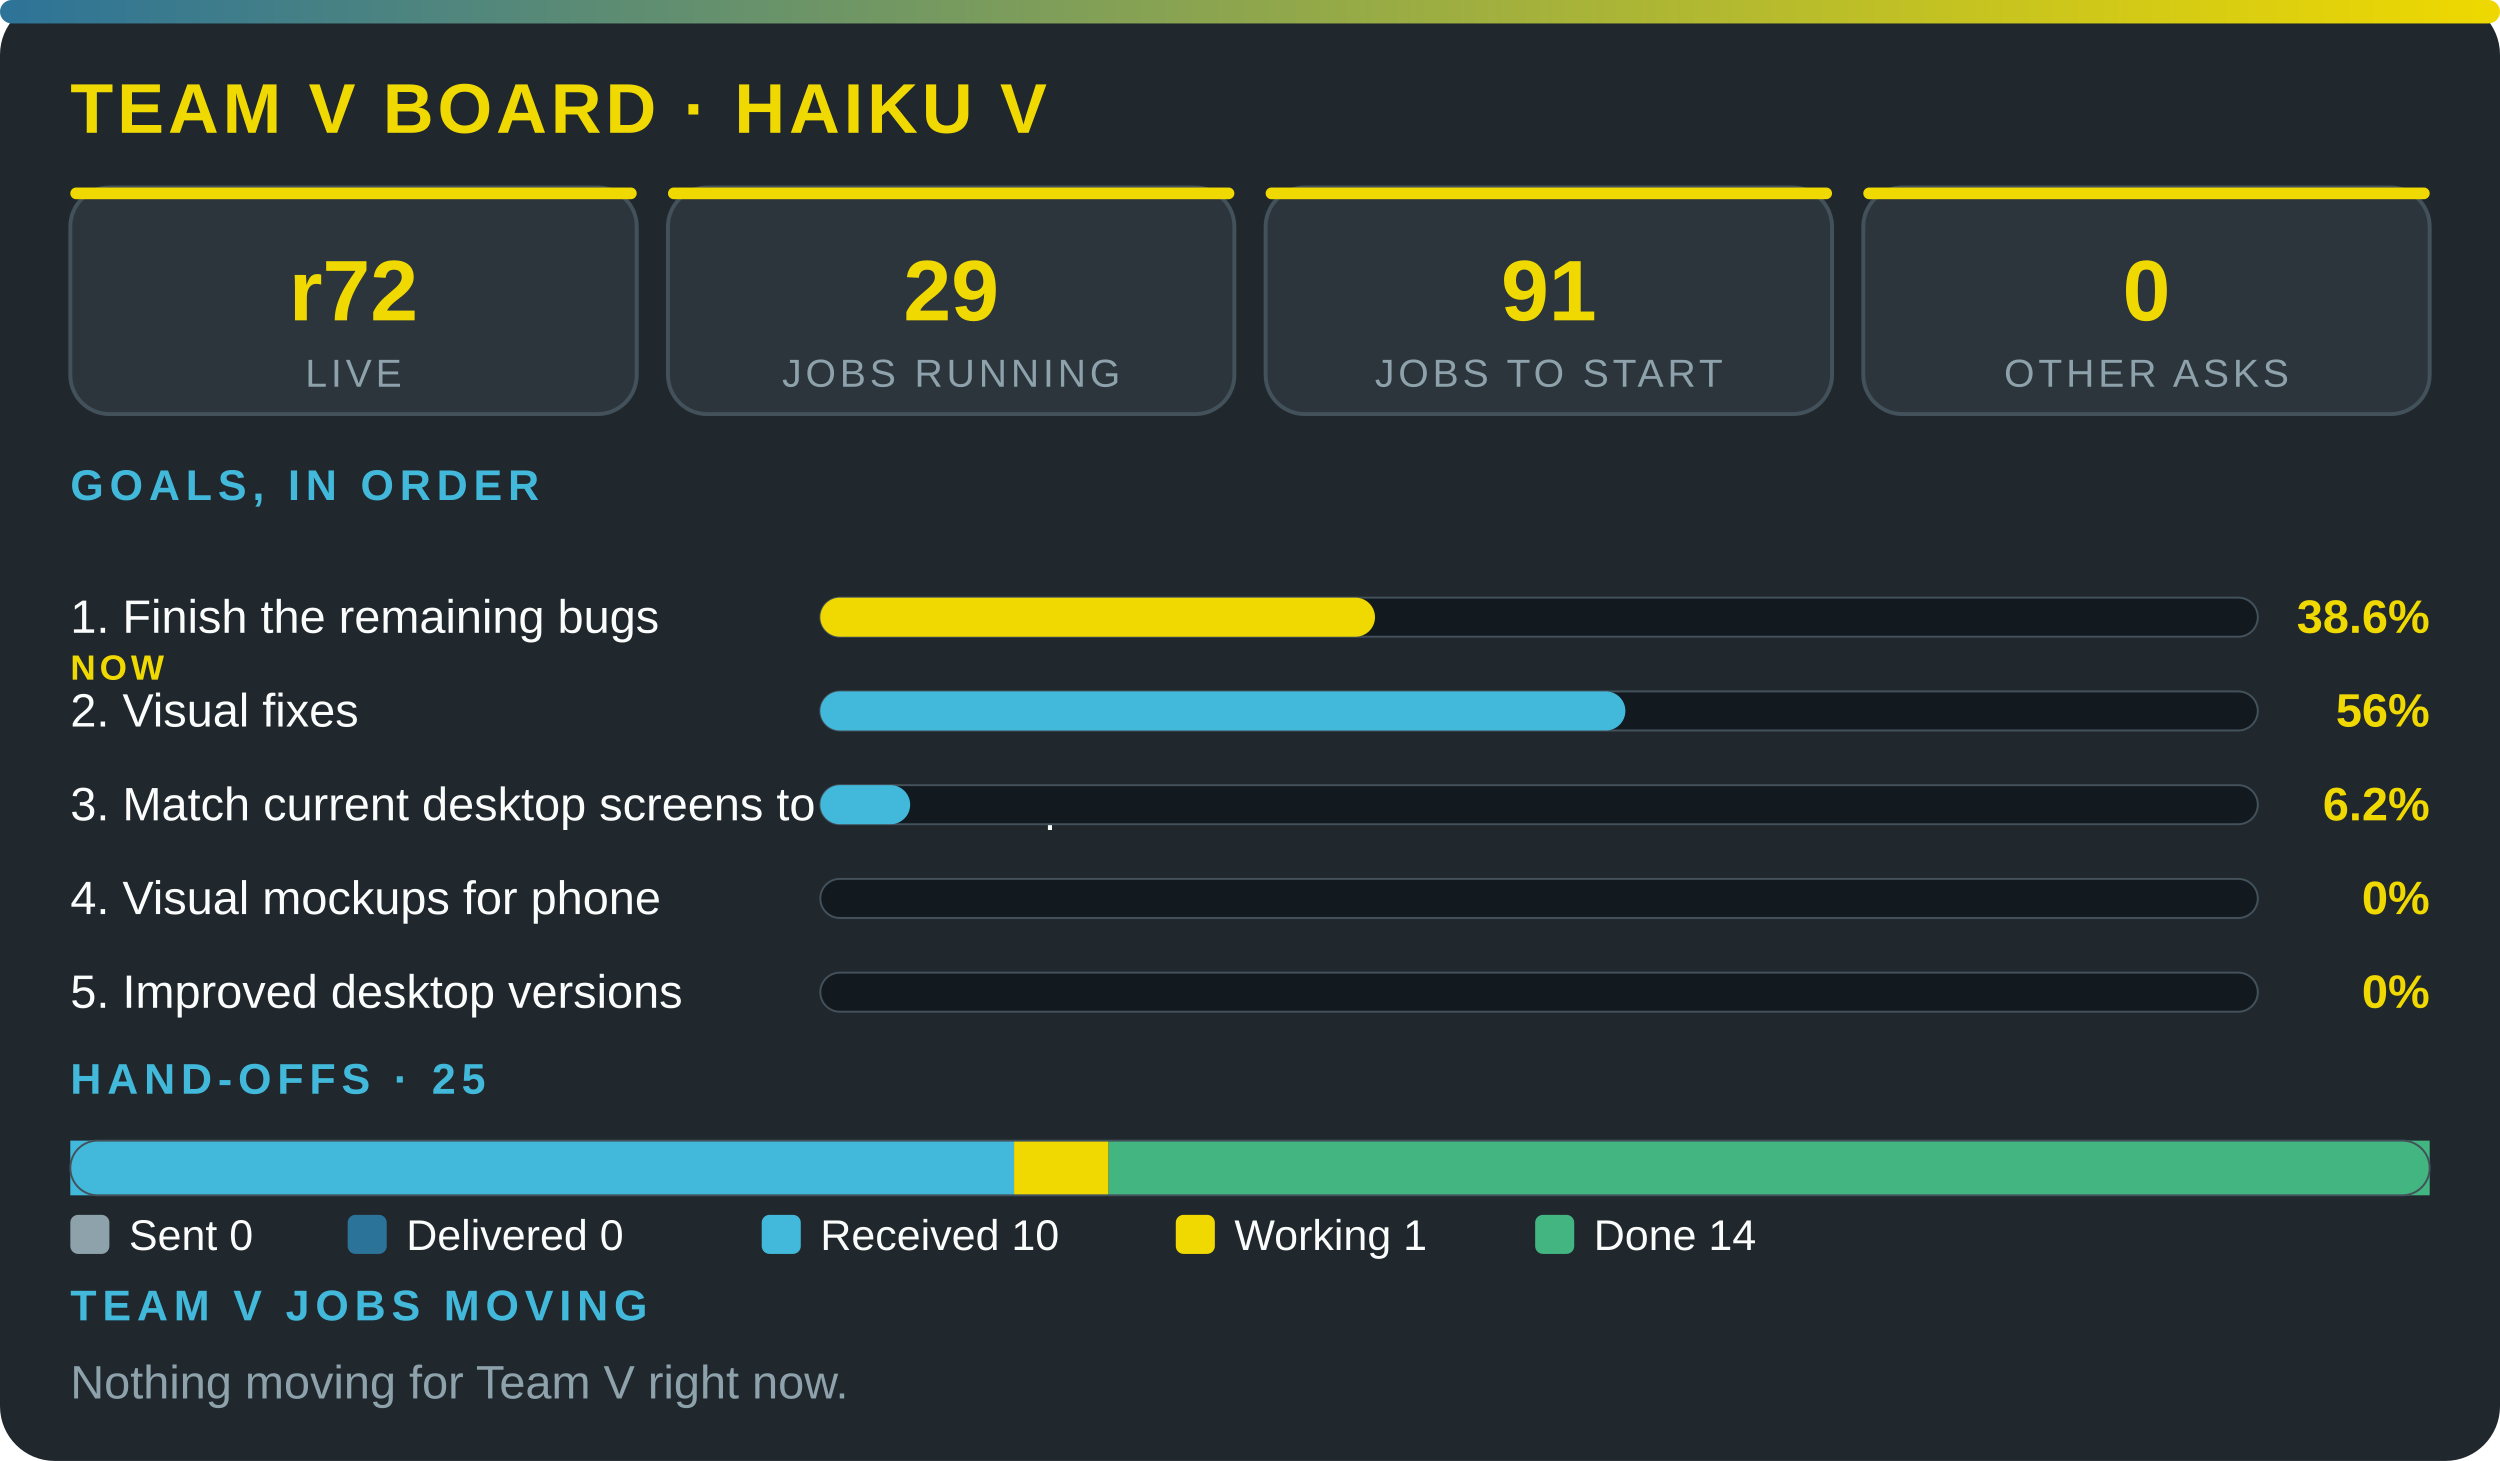
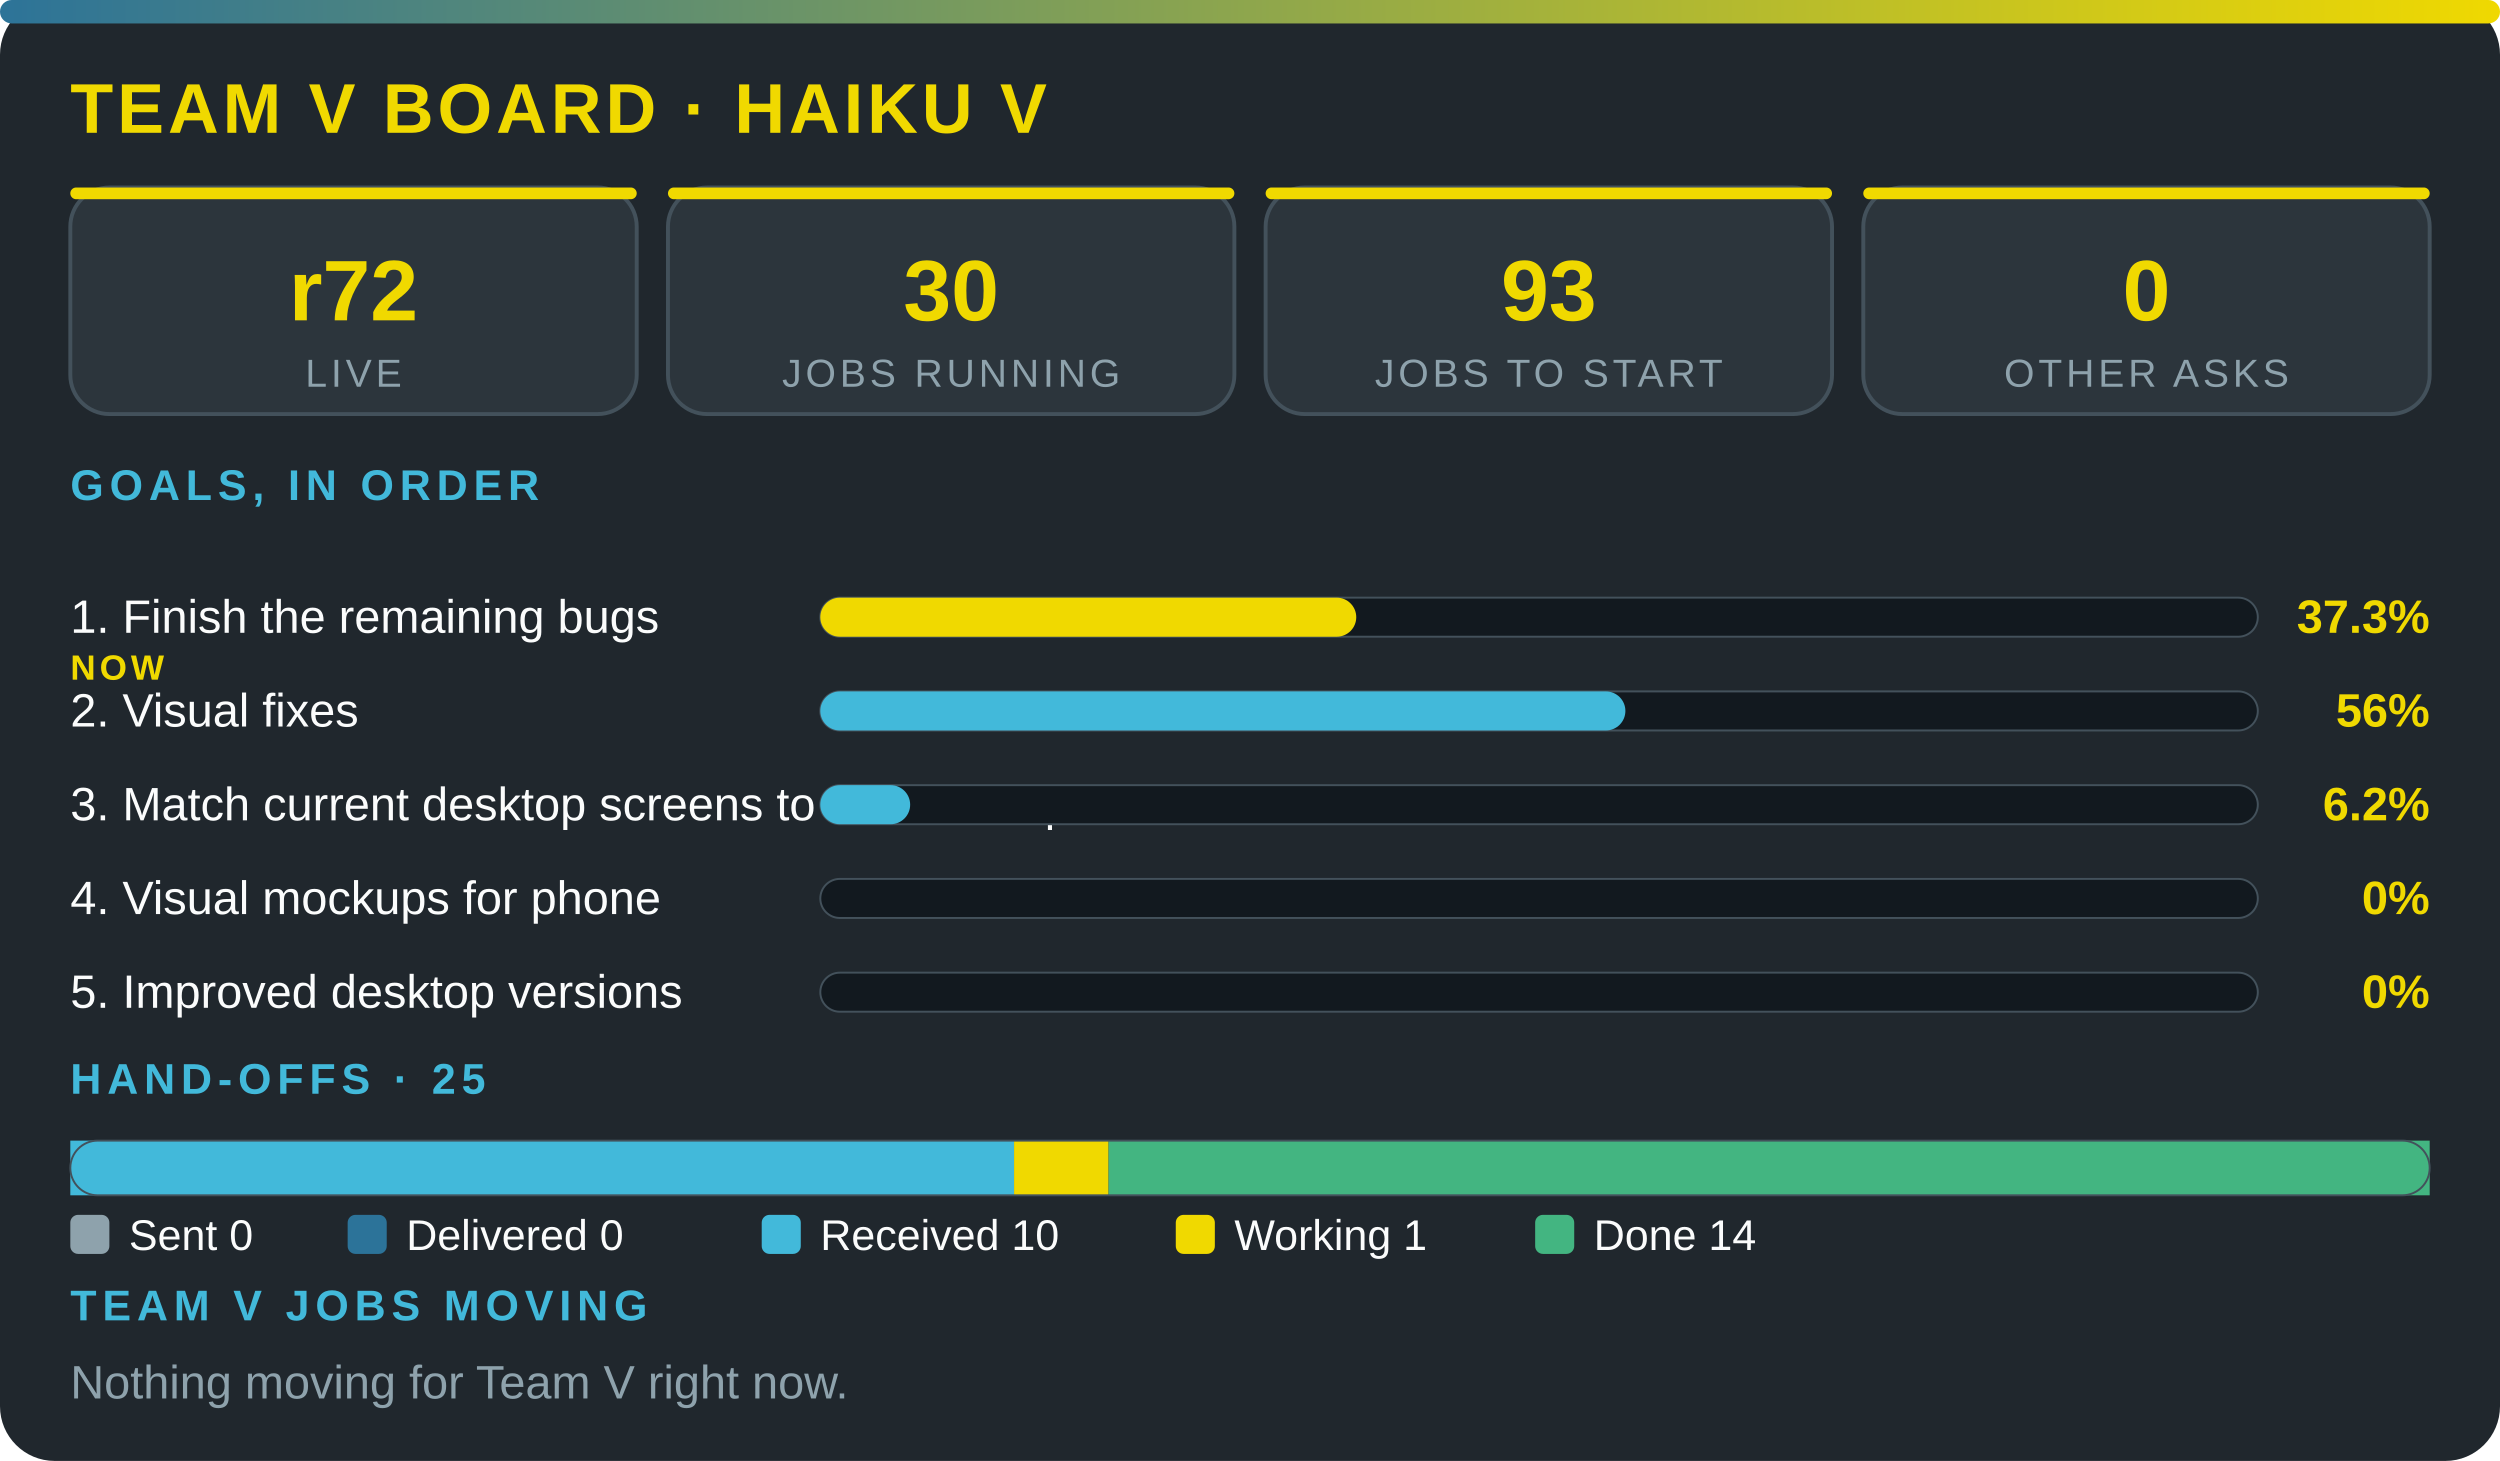
<svg xmlns="http://www.w3.org/2000/svg" viewBox="0 0 640 374" width="100%" role="img" aria-label="Team V board · Haiku V" font-family="'Segoe UI',system-ui,Arial,sans-serif">
  <defs>
    <linearGradient id="g">
      <stop offset="0" stop-color="#2c7399" />
      <stop offset="1" stop-color="#f0d900" />
    </linearGradient>
  </defs>
  <rect width="640" height="374" rx="14" fill="#20272d" />
  <rect width="640" height="6" rx="3" fill="url(#g)" />
  <text x="18" y="34" font-size="18" font-weight="800" fill="#f0d900" letter-spacing="1">TEAM V BOARD · HAIKU V</text>
  <rect x="18" y="48" width="145" height="58" rx="10" fill="#2c353c" stroke="#43515b" />
  <rect x="18" y="48" width="145" height="3" rx="1.5" fill="#f0d900" />
  <text x="90.5" y="82" font-size="22" font-weight="800" fill="#f0d900" text-anchor="middle">r72</text>
  <text x="90.5" y="99" font-size="10" fill="#8ea2ac" letter-spacing="1" text-anchor="middle">LIVE</text>
  <rect x="171" y="48" width="145" height="58" rx="10" fill="#2c353c" stroke="#43515b" />
  <rect x="171" y="48" width="145" height="3" rx="1.5" fill="#f0d900" />
-   <text x="243.5" y="82" font-size="22" font-weight="800" fill="#f0d900" text-anchor="middle">29</text>
+   <text x="243.5" y="82" font-size="22" font-weight="800" fill="#f0d900" text-anchor="middle">30</text>
  <text x="243.5" y="99" font-size="10" fill="#8ea2ac" letter-spacing="1" text-anchor="middle">JOBS RUNNING</text>
  <rect x="324" y="48" width="145" height="58" rx="10" fill="#2c353c" stroke="#43515b" />
  <rect x="324" y="48" width="145" height="3" rx="1.5" fill="#f0d900" />
-   <text x="396.5" y="82" font-size="22" font-weight="800" fill="#f0d900" text-anchor="middle">91</text>
+   <text x="396.5" y="82" font-size="22" font-weight="800" fill="#f0d900" text-anchor="middle">93</text>
  <text x="396.5" y="99" font-size="10" fill="#8ea2ac" letter-spacing="1" text-anchor="middle">JOBS TO START</text>
  <rect x="477" y="48" width="145" height="58" rx="10" fill="#2c353c" stroke="#43515b" />
  <rect x="477" y="48" width="145" height="3" rx="1.5" fill="#f0d900" />
  <text x="549.5" y="82" font-size="22" font-weight="800" fill="#f0d900" text-anchor="middle">0</text>
  <text x="549.5" y="99" font-size="10" fill="#8ea2ac" letter-spacing="1" text-anchor="middle">OTHER ASKS</text>
  <text x="18" y="128" font-size="11" font-weight="700" fill="#42b9da" letter-spacing="1.5">GOALS, IN ORDER</text>
  <text x="18" y="162" font-size="12" fill="#fbfcfc">1. Finish the remaining bugs</text>
  <text x="18" y="174" font-size="9" font-weight="800" letter-spacing="1" fill="#f0d900">NOW</text>
  <rect x="210" y="153" width="368" height="10" rx="5" fill="#12191f" stroke="#43515b" stroke-width=".5" />
-   <rect x="210" y="153" width="142" height="10" rx="5" fill="#f0d900" />
-   <text x="622" y="162" font-size="12" font-weight="800" fill="#f0d900" text-anchor="end">38.6%</text>
+   <rect x="210" y="153" width="137.2" height="10" rx="5" fill="#f0d900" />
+   <text x="622" y="162" font-size="12" font-weight="800" fill="#f0d900" text-anchor="end">37.3%</text>
  <text x="18" y="186" font-size="12" fill="#fbfcfc">2. Visual fixes</text>
  <rect x="210" y="177" width="368" height="10" rx="5" fill="#12191f" stroke="#43515b" stroke-width=".5" />
  <rect x="210" y="177" width="206.1" height="10" rx="5" fill="#42b9da" />
  <text x="622" y="186" font-size="12" font-weight="800" fill="#f0d900" text-anchor="end">56%</text>
  <text x="18" y="210" font-size="12" fill="#fbfcfc">3. Match current desktop screens to the mockup</text>
  <rect x="210" y="201" width="368" height="10" rx="5" fill="#12191f" stroke="#43515b" stroke-width=".5" />
  <rect x="210" y="201" width="23" height="10" rx="5" fill="#42b9da" />
  <text x="622" y="210" font-size="12" font-weight="800" fill="#f0d900" text-anchor="end">6.2%</text>
  <text x="18" y="234" font-size="12" fill="#fbfcfc">4. Visual mockups for phone</text>
  <rect x="210" y="225" width="368" height="10" rx="5" fill="#12191f" stroke="#43515b" stroke-width=".5" />
  <text x="622" y="234" font-size="12" font-weight="800" fill="#f0d900" text-anchor="end">0%</text>
  <text x="18" y="258" font-size="12" fill="#fbfcfc">5. Improved desktop versions</text>
  <rect x="210" y="249" width="368" height="10" rx="5" fill="#12191f" stroke="#43515b" stroke-width=".5" />
  <text x="622" y="258" font-size="12" font-weight="800" fill="#f0d900" text-anchor="end">0%</text>
  <text x="18" y="280" font-size="11" font-weight="700" fill="#42b9da" letter-spacing="1.5">HAND-OFFS · 25</text>
  <rect x="18" y="292" width="241.6" height="14" fill="#42b9da" />
  <rect x="259.6" y="292" width="24.2" height="14" fill="#f0d900" />
  <rect x="283.8" y="292" width="338.2" height="14" fill="#43b581" />
  <rect x="18" y="292" width="604" height="14" rx="7" fill="none" stroke="#43515b" stroke-width=".5" />
  <rect x="18" y="311" width="10" height="10" rx="2" fill="#8ea2ac" />
  <text x="33" y="320" font-size="11" fill="#fbfcfc">Sent 0</text>
  <rect x="89" y="311" width="10" height="10" rx="2" fill="#2c7399" />
  <text x="104" y="320" font-size="11" fill="#fbfcfc">Delivered 0</text>
  <rect x="195" y="311" width="10" height="10" rx="2" fill="#42b9da" />
  <text x="210" y="320" font-size="11" fill="#fbfcfc">Received 10</text>
  <rect x="301" y="311" width="10" height="10" rx="2" fill="#f0d900" />
  <text x="316" y="320" font-size="11" fill="#fbfcfc">Working 1</text>
  <rect x="393" y="311" width="10" height="10" rx="2" fill="#43b581" />
  <text x="408" y="320" font-size="11" fill="#fbfcfc">Done 14</text>
  <text x="18" y="338" font-size="11" font-weight="700" fill="#42b9da" letter-spacing="1.5">TEAM V JOBS MOVING</text>
  <text x="18" y="358" font-size="12" fill="#8ea2ac">Nothing moving for Team V right now.</text>
</svg>
